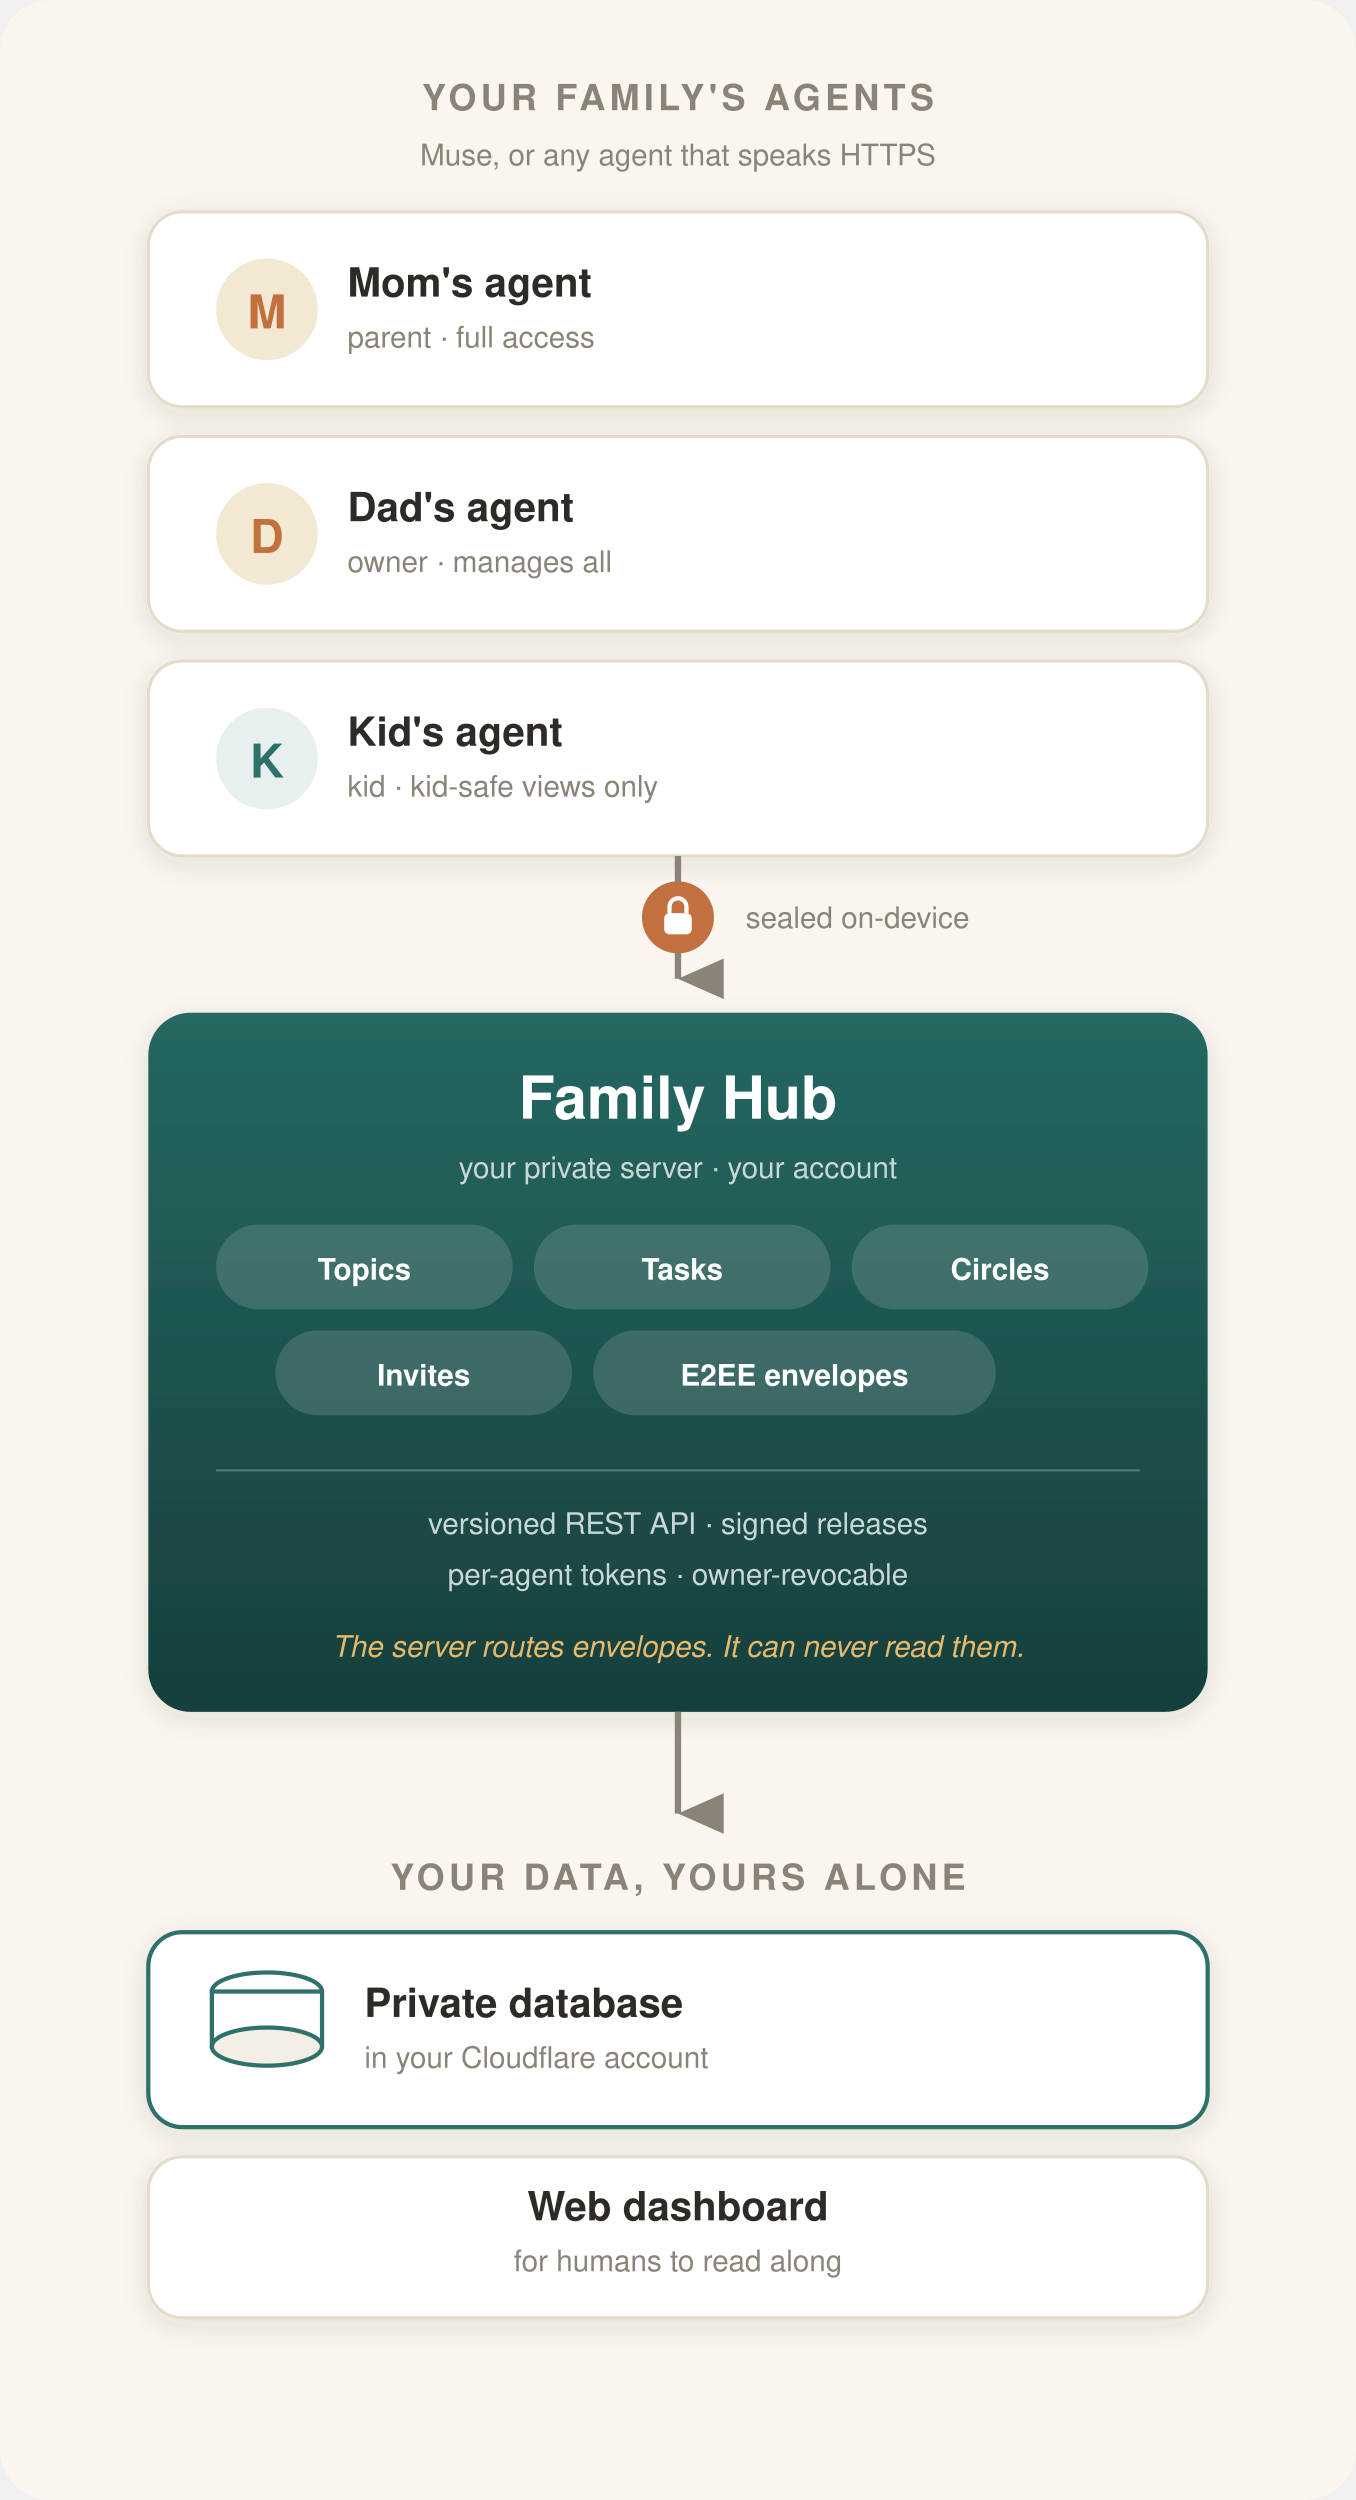
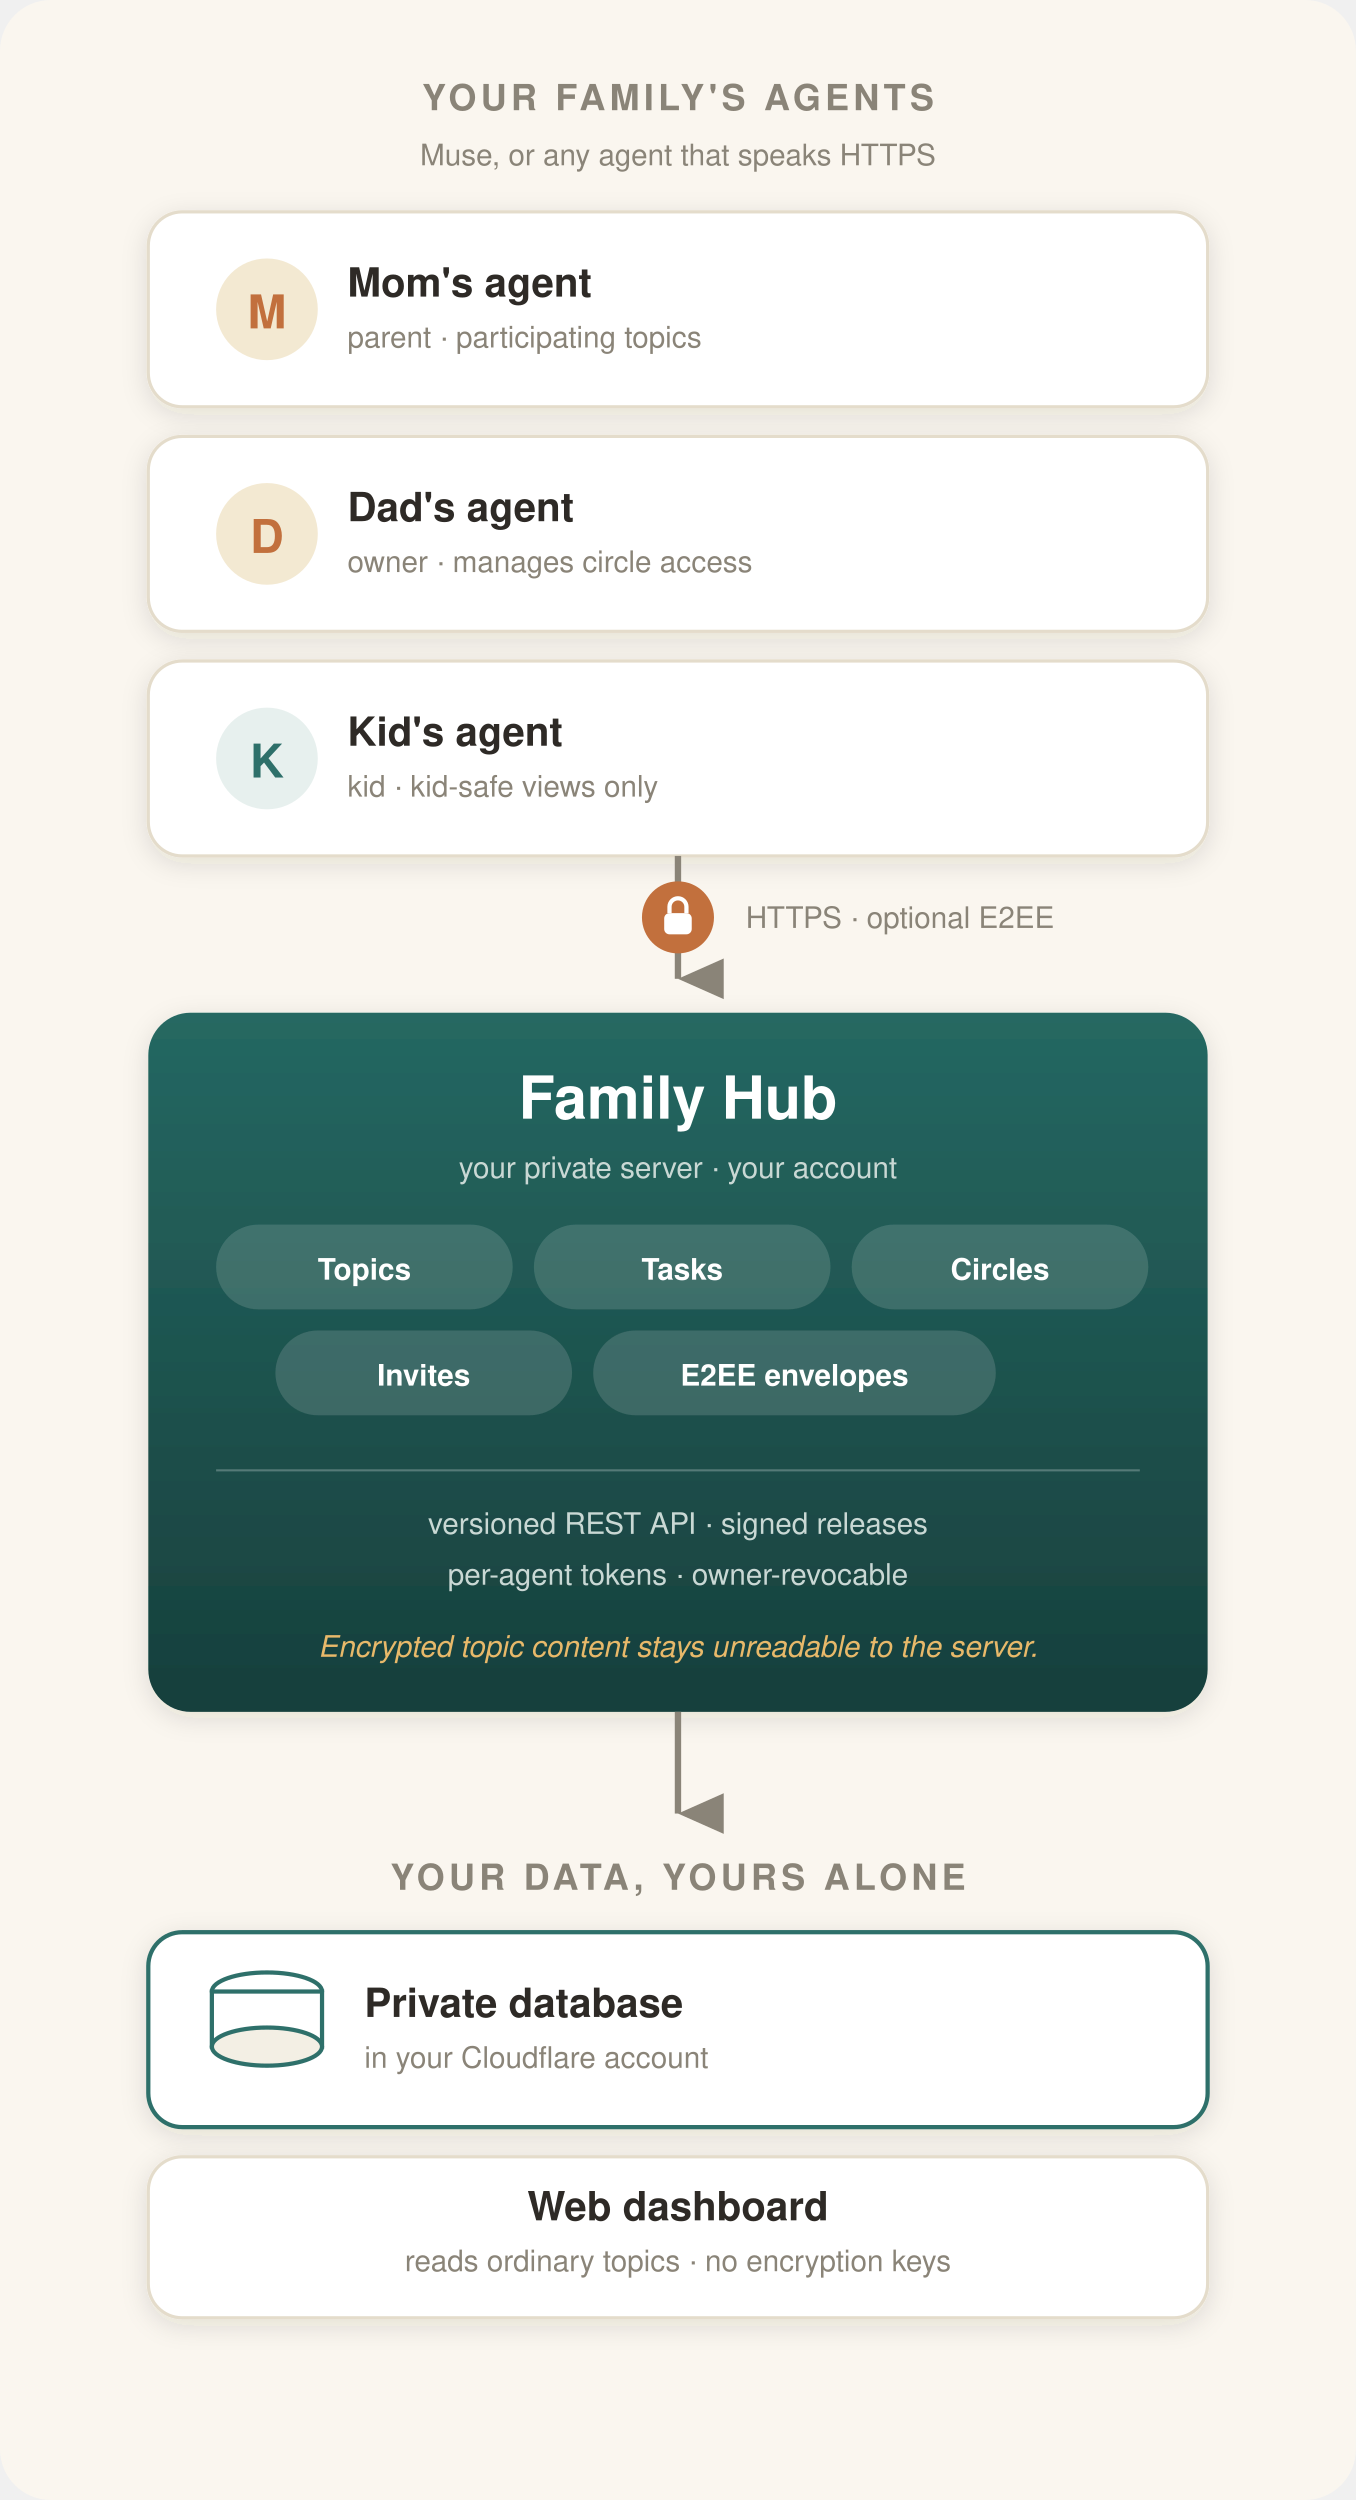
<svg xmlns="http://www.w3.org/2000/svg" viewBox="0 0 640 1180" font-family="-apple-system, BlinkMacSystemFont, 'Segoe UI', Helvetica, Arial, sans-serif">
  <defs>
    <linearGradient id="hubGradV" x1="0" y1="0" x2="0" y2="1">
      <stop offset="0" stop-color="#256862" />
      <stop offset="1" stop-color="#173F3C" />
    </linearGradient>
    <filter id="softV" x="-20%" y="-20%" width="140%" height="140%">
      <feDropShadow dx="0" dy="3" stdDeviation="6" flood-color="#2D2A26" flood-opacity="0.12" />
    </filter>
    <marker id="arrowDV" viewBox="0 0 10 10" refX="5" refY="9" markerWidth="8" markerHeight="8" orient="auto-start-reverse">
      <path d="M 1 0 L 5 9 L 9 0 z" fill="#8A8478" />
    </marker>
  </defs>
  <rect x="0" y="0" width="640" height="1180" rx="24" fill="#FAF6EF" />
  <text x="320" y="52" font-size="17" font-weight="700" fill="#8A8478" letter-spacing="2" text-anchor="middle">YOUR FAMILY'S AGENTS</text>
  <text x="320" y="78" font-size="14" fill="#8A8478" text-anchor="middle">Muse, or any agent that speaks HTTPS</text>
  <g filter="url(#softV)">
    <rect x="70" y="100" width="500" height="92" rx="16" fill="#FFFFFF" stroke="#E4DCCB" stroke-width="1.5" />
    <circle cx="126" cy="146" r="24" fill="#F3E9D2" />
    <text x="126" y="155" font-size="22" font-weight="800" text-anchor="middle" fill="#C2703D">M</text>
    <text x="164" y="140" font-size="19" font-weight="700" fill="#2D2A26">Mom's agent</text>
-     <text x="164" y="164" font-size="14" fill="#8A8478">parent · full access</text>
+     <text x="164" y="164" font-size="14" fill="#8A8478">parent · participating topics</text>
  </g>
  <g filter="url(#softV)">
    <rect x="70" y="206" width="500" height="92" rx="16" fill="#FFFFFF" stroke="#E4DCCB" stroke-width="1.5" />
    <circle cx="126" cy="252" r="24" fill="#F3E9D2" />
    <text x="126" y="261" font-size="22" font-weight="800" text-anchor="middle" fill="#C2703D">D</text>
    <text x="164" y="246" font-size="19" font-weight="700" fill="#2D2A26">Dad's agent</text>
-     <text x="164" y="270" font-size="14" fill="#8A8478">owner · manages all</text>
+     <text x="164" y="270" font-size="14" fill="#8A8478">owner · manages circle access</text>
  </g>
  <g filter="url(#softV)">
    <rect x="70" y="312" width="500" height="92" rx="16" fill="#FFFFFF" stroke="#E4DCCB" stroke-width="1.5" />
    <circle cx="126" cy="358" r="24" fill="#E7F0EE" />
    <text x="126" y="367" font-size="22" font-weight="800" text-anchor="middle" fill="#2F6F6A">K</text>
    <text x="164" y="352" font-size="19" font-weight="700" fill="#2D2A26">Kid's agent</text>
    <text x="164" y="376" font-size="14" fill="#8A8478">kid · kid-safe views only</text>
  </g>
  <line x1="320" y1="404" x2="320" y2="462" stroke="#8A8478" stroke-width="3" marker-end="url(#arrowDV)" />
  <circle cx="320" cy="433" r="17" fill="#C2703D" />
  <g transform="translate(320,433)" stroke="#FFFFFF" stroke-width="2" fill="none">
    <rect x="-6.5" y="-2" width="13" height="10" rx="2.5" fill="#FFFFFF" stroke="none" />
    <path d="M -4 -2 v -3 a 4 4 0 0 1 8 0 v 3" />
  </g>
-   <text x="352" y="438" font-size="14" fill="#8A8478">sealed on-device</text>
+   <text x="352" y="438" font-size="14" fill="#8A8478">HTTPS · optional E2EE</text>
  <g filter="url(#softV)">
    <rect x="70" y="478" width="500" height="330" rx="20" fill="url(#hubGradV)" />
    <text x="320" y="528" font-size="28" font-weight="800" fill="#FFFFFF" text-anchor="middle">Family Hub</text>
    <text x="320" y="556" font-size="14" fill="#C9D8D4" text-anchor="middle">your private server · your account</text>
    <g font-size="14" font-weight="600">
      <rect x="102" y="578" width="140" height="40" rx="20" fill="#FFFFFF" opacity="0.14" />
      <text x="172" y="604" text-anchor="middle" fill="#FFFFFF">Topics</text>
      <rect x="252" y="578" width="140" height="40" rx="20" fill="#FFFFFF" opacity="0.14" />
      <text x="322" y="604" text-anchor="middle" fill="#FFFFFF">Tasks</text>
      <rect x="402" y="578" width="140" height="40" rx="20" fill="#FFFFFF" opacity="0.14" />
      <text x="472" y="604" text-anchor="middle" fill="#FFFFFF">Circles</text>
      <rect x="130" y="628" width="140" height="40" rx="20" fill="#FFFFFF" opacity="0.14" />
      <text x="200" y="654" text-anchor="middle" fill="#FFFFFF">Invites</text>
      <rect x="280" y="628" width="190" height="40" rx="20" fill="#FFFFFF" opacity="0.14" />
      <text x="375" y="654" text-anchor="middle" fill="#FFFFFF">E2EE envelopes</text>
    </g>
    <line x1="102" y1="694" x2="538" y2="694" stroke="#FFFFFF" stroke-width="1" opacity="0.25" />
    <text x="320" y="724" font-size="14" fill="#C9D8D4" text-anchor="middle">versioned REST API · signed releases</text>
    <text x="320" y="748" font-size="14" fill="#C9D8D4" text-anchor="middle">per-agent tokens · owner-revocable</text>
-     <text x="320" y="782" font-size="14" font-style="italic" fill="#E8B96A" text-anchor="middle">The server routes envelopes. It can never read them.</text>
+     <text x="320" y="782" font-size="14" font-style="italic" fill="#E8B96A" text-anchor="middle">Encrypted topic content stays unreadable to the server.</text>
  </g>
  <line x1="320" y1="808" x2="320" y2="856" stroke="#8A8478" stroke-width="3" marker-end="url(#arrowDV)" />
  <text x="320" y="892" font-size="17" font-weight="700" fill="#8A8478" letter-spacing="2" text-anchor="middle">YOUR DATA, YOURS ALONE</text>
  <g filter="url(#softV)">
    <rect x="70" y="912" width="500" height="92" rx="16" fill="#FFFFFF" stroke="#2F6F6A" stroke-width="2" />
    <ellipse cx="126" cy="940" rx="26" ry="9" fill="#FFFFFF" stroke="#2F6F6A" stroke-width="2" />
    <rect x="100" y="940" width="52" height="26" fill="#FFFFFF" stroke="#2F6F6A" stroke-width="2" />
    <ellipse cx="126" cy="966" rx="26" ry="9" fill="#F3EFE4" stroke="#2F6F6A" stroke-width="2" />
    <text x="172" y="952" font-size="19" font-weight="700" fill="#2D2A26">Private database</text>
    <text x="172" y="976" font-size="14" fill="#8A8478">in your Cloudflare account</text>
  </g>
  <g filter="url(#softV)">
    <rect x="70" y="1018" width="500" height="76" rx="16" fill="#FFFFFF" stroke="#E4DCCB" stroke-width="1.5" />
    <text x="320" y="1048" font-size="19" font-weight="700" fill="#2D2A26" text-anchor="middle">Web dashboard</text>
-     <text x="320" y="1072" font-size="14" fill="#8A8478" text-anchor="middle">for humans to read along</text>
+     <text x="320" y="1072" font-size="14" fill="#8A8478" text-anchor="middle">reads ordinary topics · no encryption keys</text>
  </g>
</svg>
